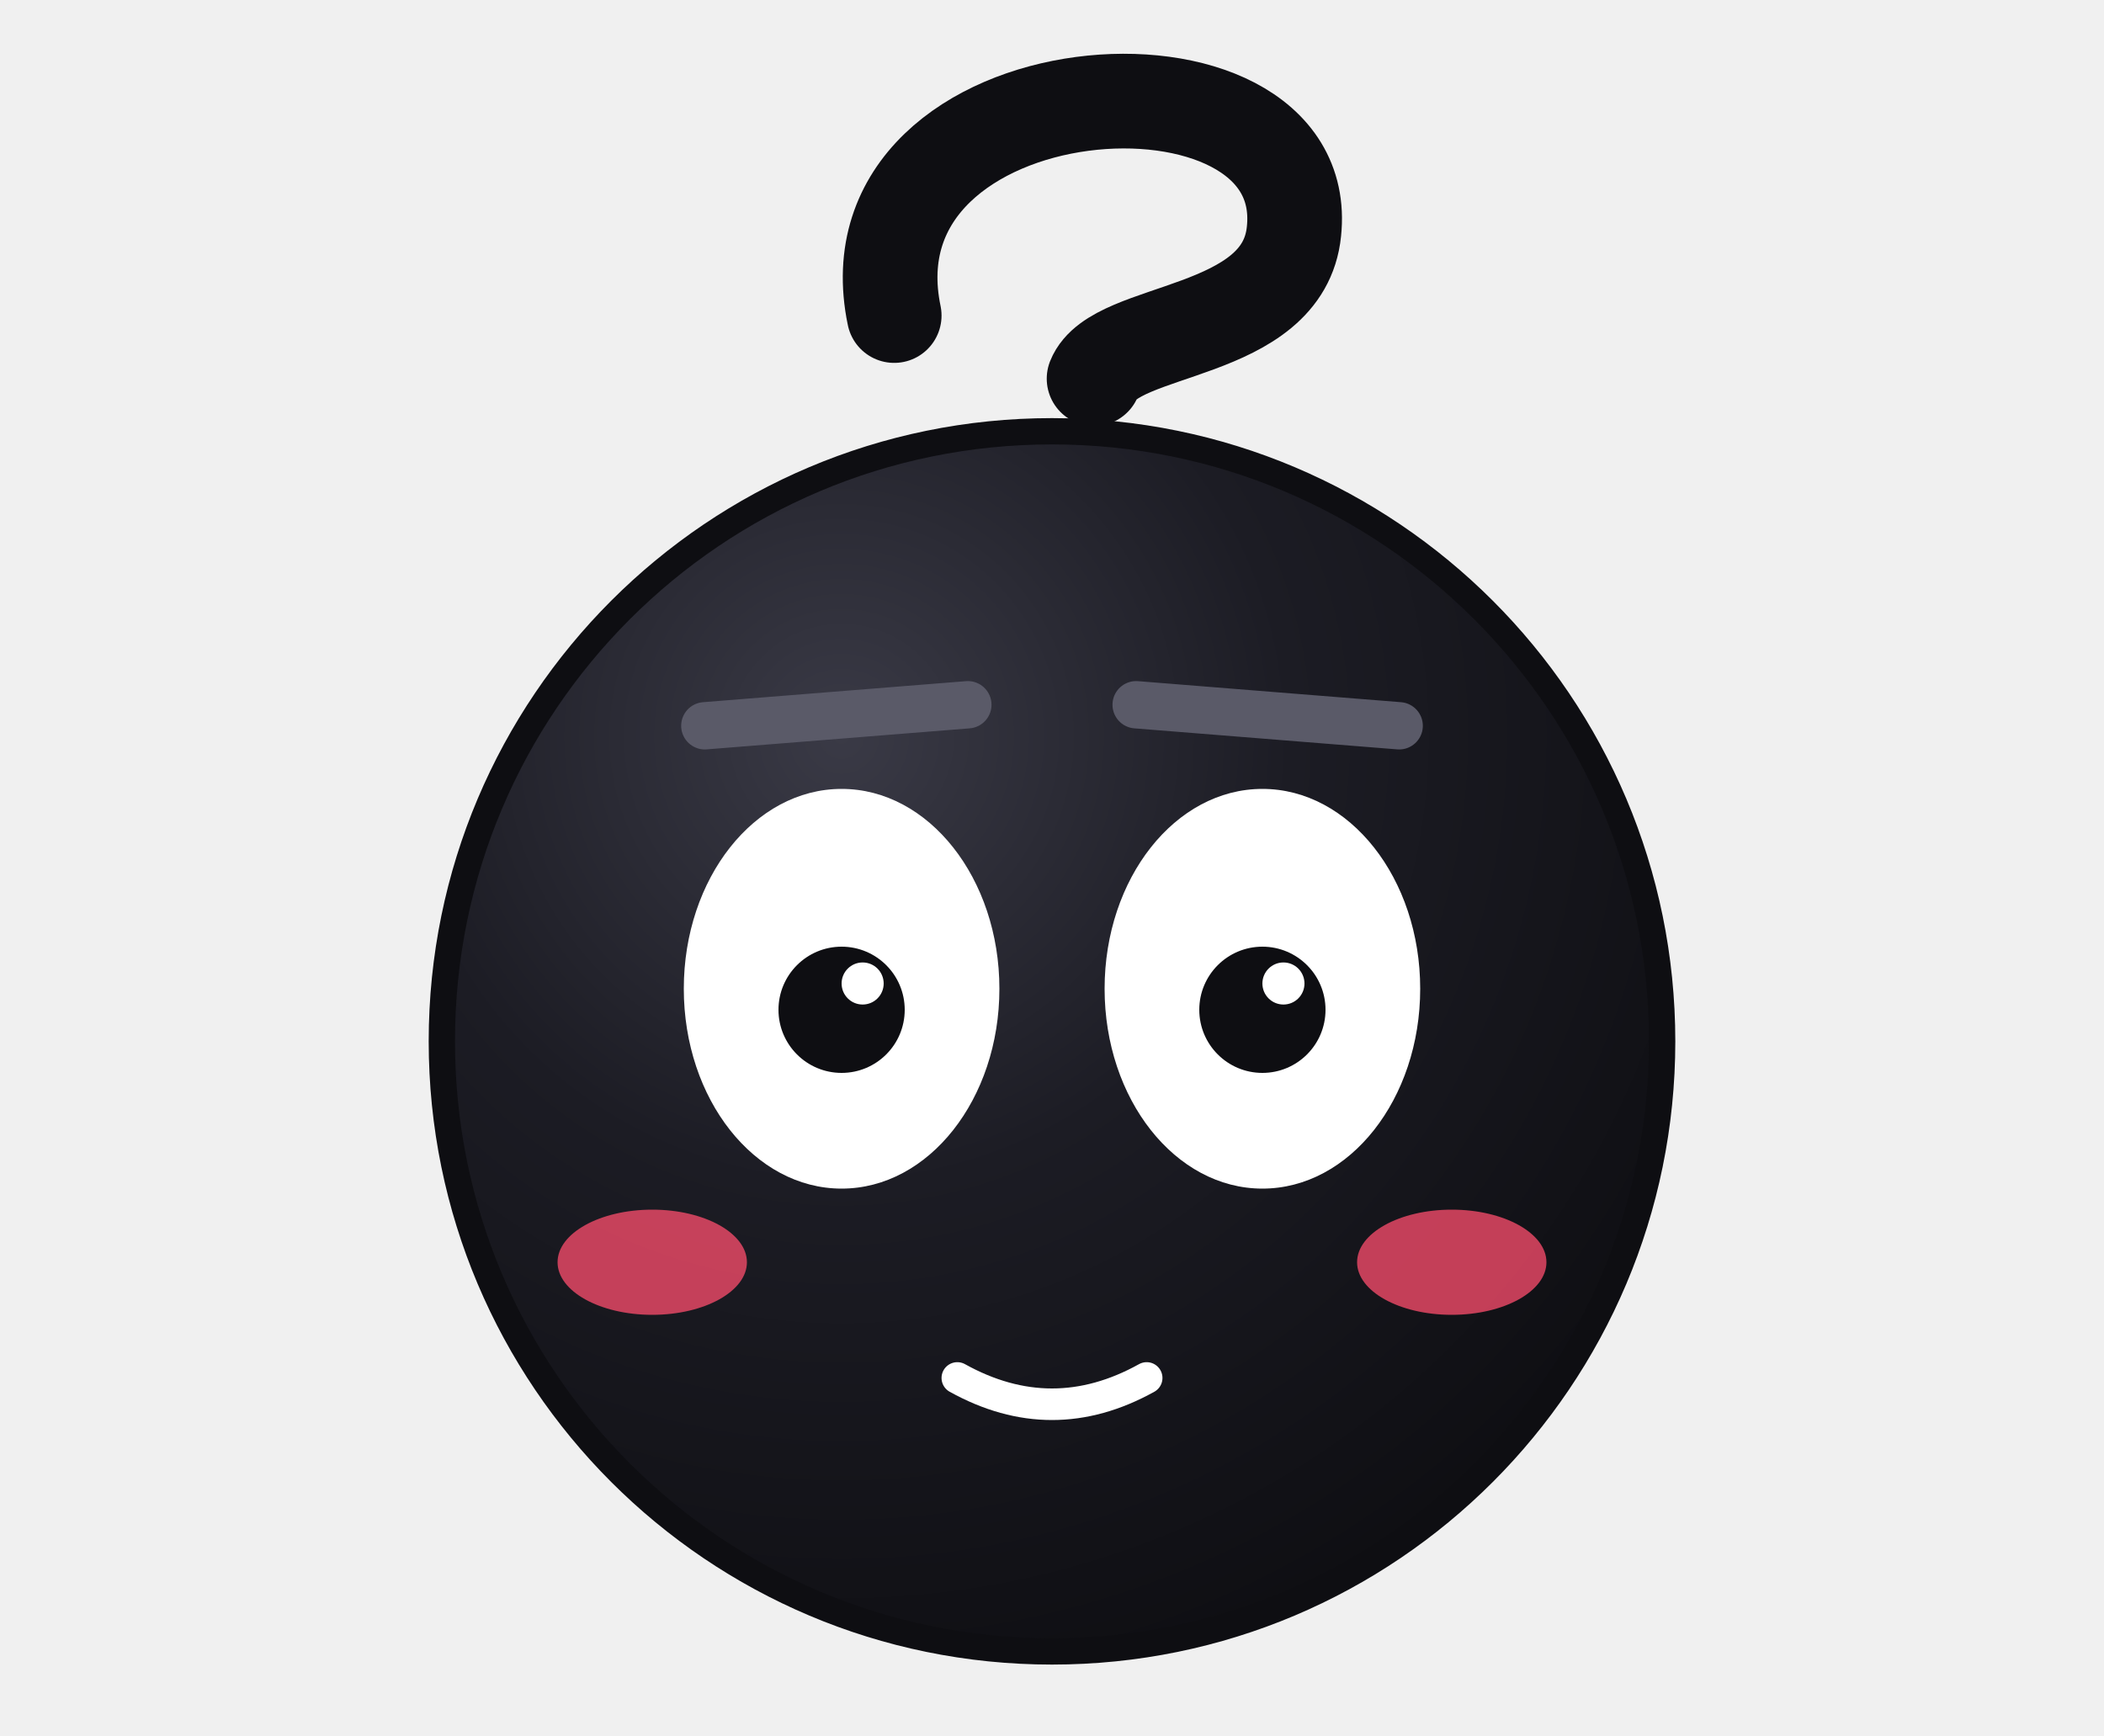
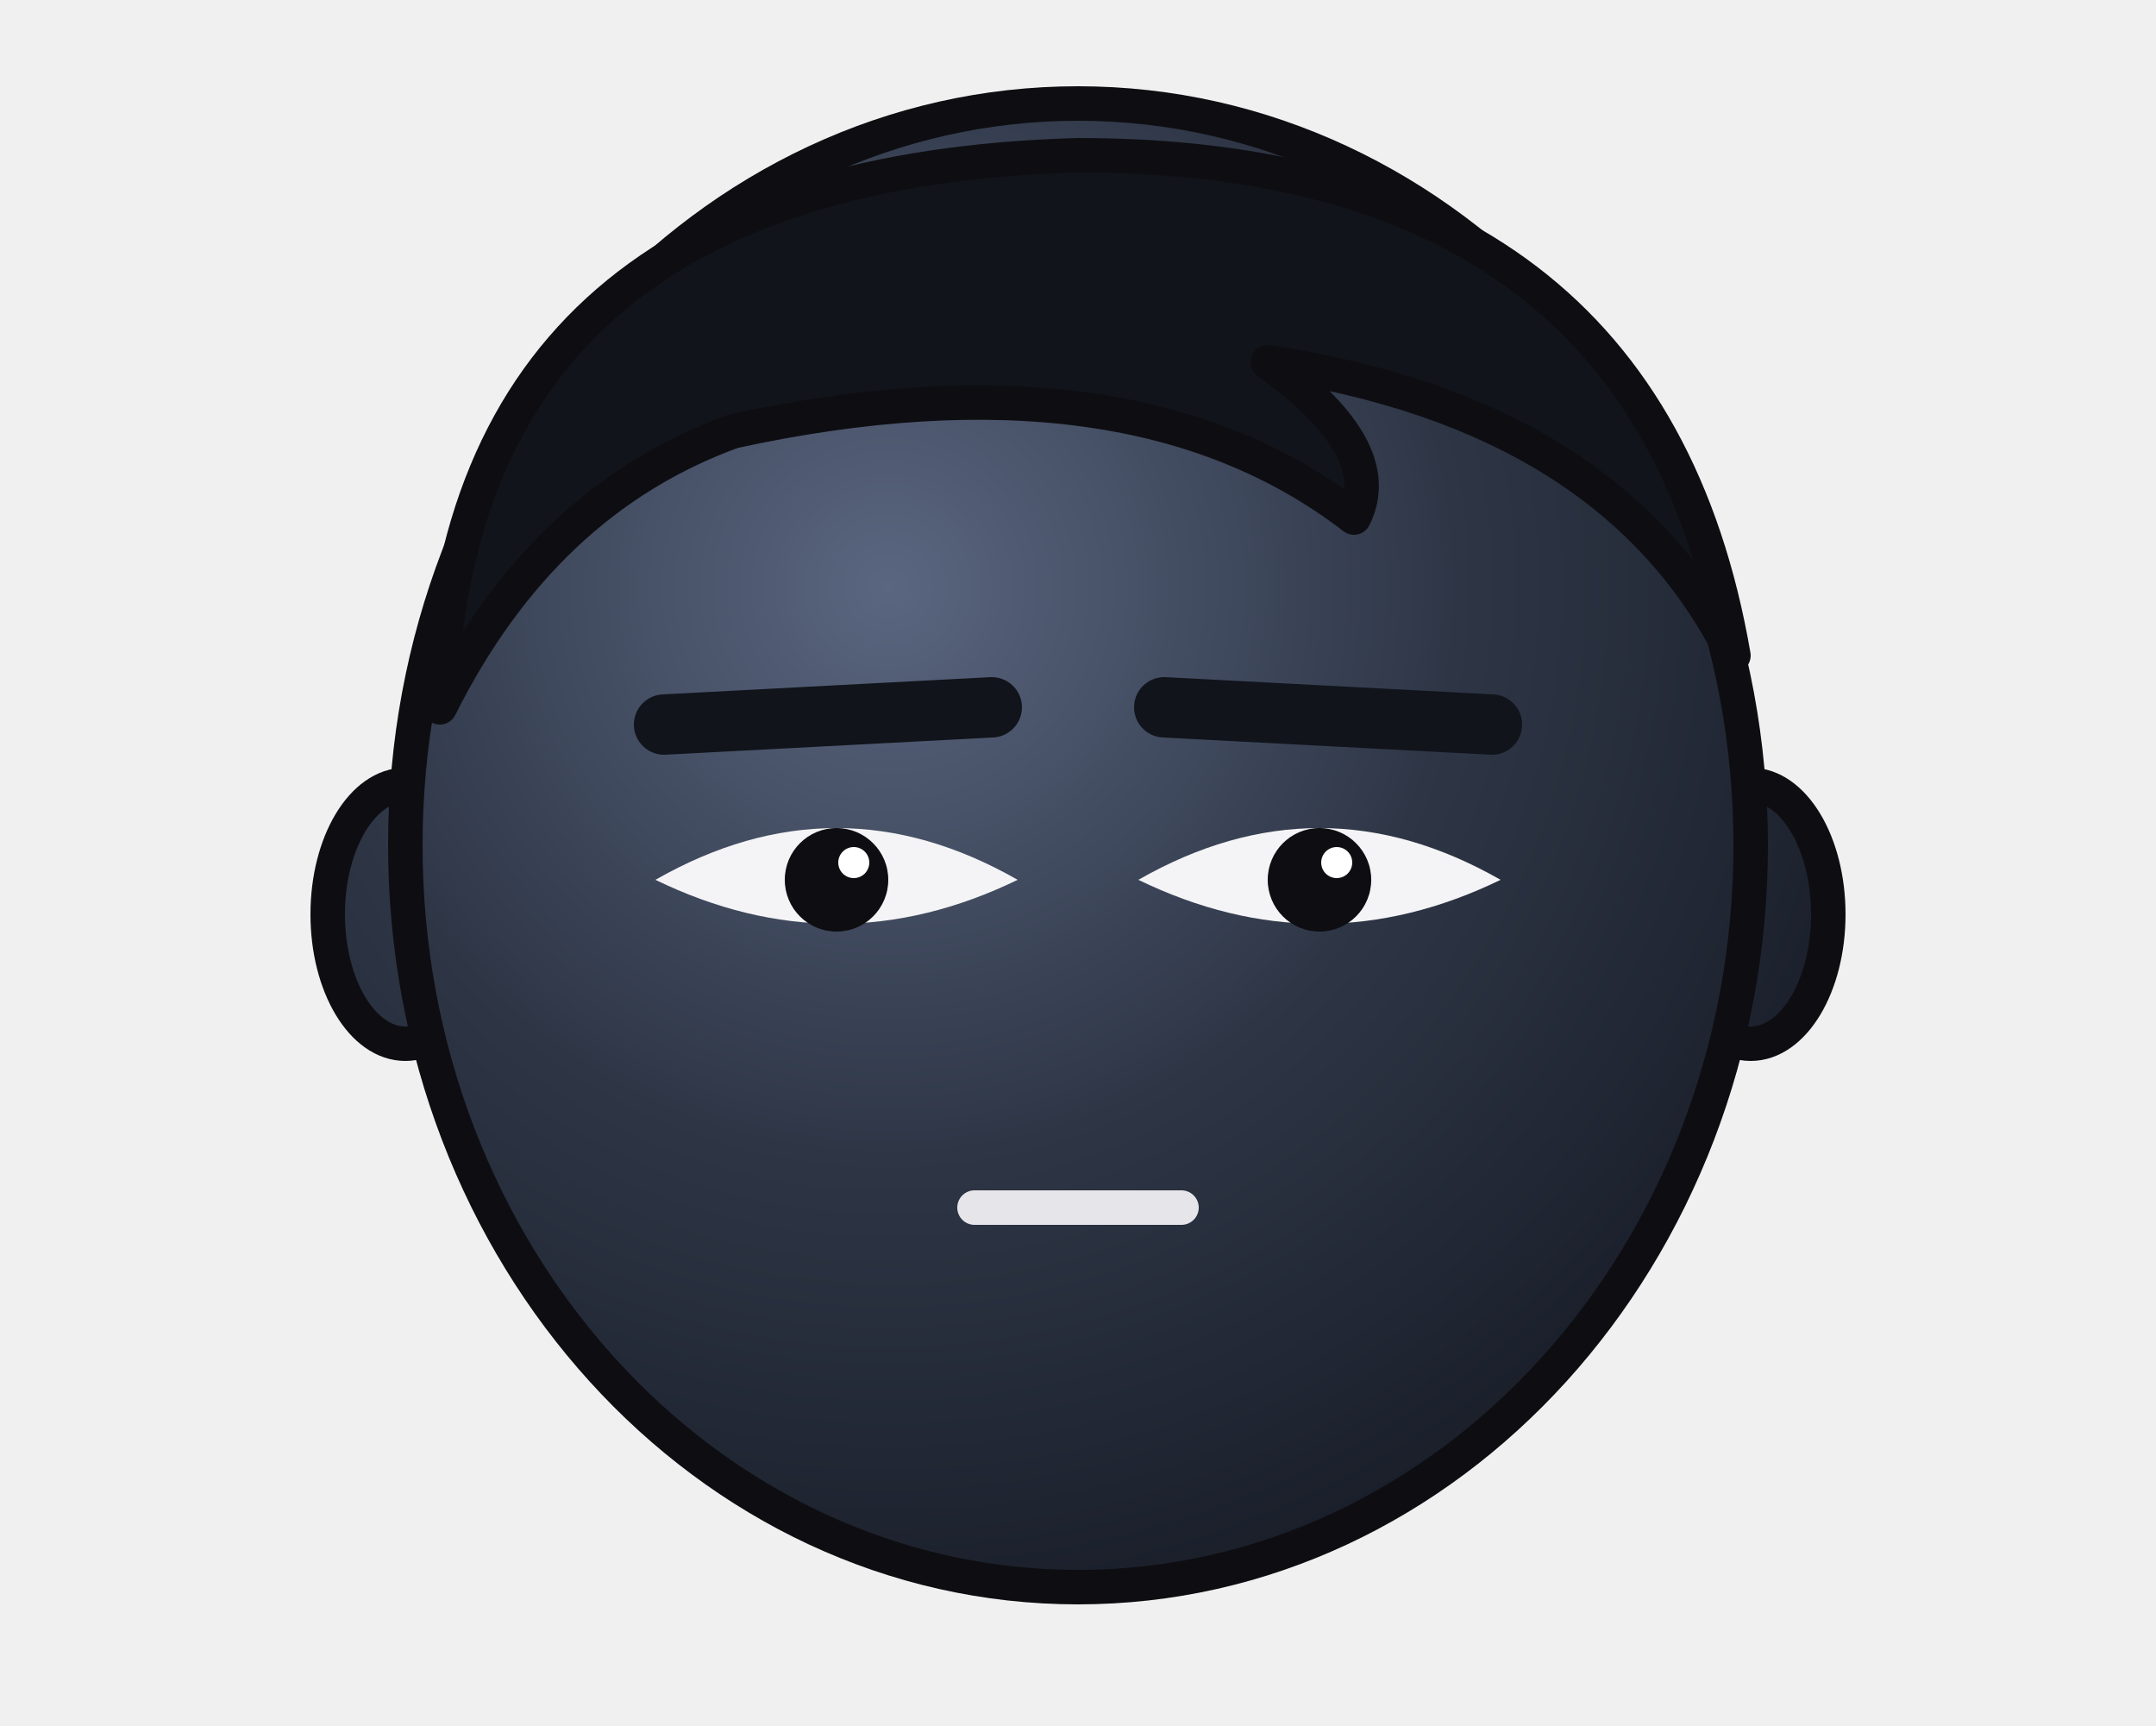
- <svg xmlns="http://www.w3.org/2000/svg" width="400" height="330" viewBox="60 -10 280 330">
+ <svg xmlns="http://www.w3.org/2000/svg" width="300" height="240" viewBox="100 10 200 200">
  <defs>
-     <radialGradient id="hl" gradientUnits="userSpaceOnUse" cx="160" cy="130" r="190">
-       <stop offset="0" stop-color="#3A3A46" />
-       <stop offset=".45" stop-color="#1C1C24" />
-       <stop offset="1" stop-color="#0E0E12" />
+     <radialGradient id="hl" gradientUnits="userSpaceOnUse" cx="178" cy="78" r="120">
+       <stop offset="0" stop-color="#5A6680" />
+       <stop offset=".55" stop-color="#2E3646" />
+       <stop offset="1" stop-color="#1A1F2A" />
    </radialGradient>
  </defs>
-   <path d="M170 50 C160 2 250 -4 246 34 C244 54 212 52 208 62" fill="none" stroke="#0E0E12" stroke-width="18" stroke-linecap="round" />
-   <circle cx="200" cy="188" r="116" fill="url(#hl)" stroke="#0E0E12" stroke-width="5" />
-   <line x1="134" y1="128" x2="184" y2="124" stroke="#5A5A68" stroke-width="9" stroke-linecap="round" />
-   <line x1="216" y1="124" x2="266" y2="128" stroke="#5A5A68" stroke-width="9" stroke-linecap="round" />
-   <ellipse cx="160" cy="178" rx="30" ry="38" fill="#fff" />
-   <circle cx="160" cy="182" r="12" fill="#0E0E12" />
-   <circle cx="164" cy="177" r="4" fill="#fff" />
-   <ellipse cx="240" cy="178" rx="30" ry="38" fill="#fff" />
-   <circle cx="240" cy="182" r="12" fill="#0E0E12" />
-   <circle cx="244" cy="177" r="4" fill="#fff" />
-   <path d="M182 252 Q200 262 218 252" fill="none" stroke="#fff" stroke-width="6" stroke-linecap="round" />
-   <ellipse cx="124" cy="230" rx="18" ry="10" fill="#FF4D6D" opacity=".75" />
-   <ellipse cx="276" cy="230" rx="18" ry="10" fill="#FF4D6D" opacity=".75" />
+   <ellipse cx="122" cy="116" rx="9" ry="15" fill="url(#hl)" stroke="#0E0E12" stroke-width="4" />
+   <ellipse cx="278" cy="116" rx="9" ry="15" fill="url(#hl)" stroke="#0E0E12" stroke-width="4" />
+   <ellipse cx="200" cy="108" rx="78" ry="86" fill="url(#hl)" stroke="#0E0E12" stroke-width="4" />
+   <path d="M126 92 Q128 30 200 28 Q266 28 276 86 Q262 58 222 52 Q236 62 232 70 Q206 50 160 60 Q138 68 126 92Z" fill="#11141B" stroke="#0E0E12" stroke-width="4" stroke-linejoin="round" />
+   <path d="M152 94 L190 92" stroke="#11141B" stroke-width="7" stroke-linecap="round" />
+   <path d="M210 92 L248 94" stroke="#11141B" stroke-width="7" stroke-linecap="round" />
+   <path d="M151 112 Q172 100 193 112 Q172 122.2 151 112Z" fill="#F4F4F6" />
+   <circle cx="172" cy="112" r="6" fill="#0E0E12" />
+   <circle cx="174" cy="110" r="1.8" fill="#fff" />
+   <path d="M207 112 Q228 100 249 112 Q228 122.2 207 112Z" fill="#F4F4F6" />
+   <circle cx="228" cy="112" r="6" fill="#0E0E12" />
+   <circle cx="230" cy="110" r="1.8" fill="#fff" />
+   <path d="M188 150 L212 150" stroke="#E6E6EA" stroke-width="4" stroke-linecap="round" />
</svg>
